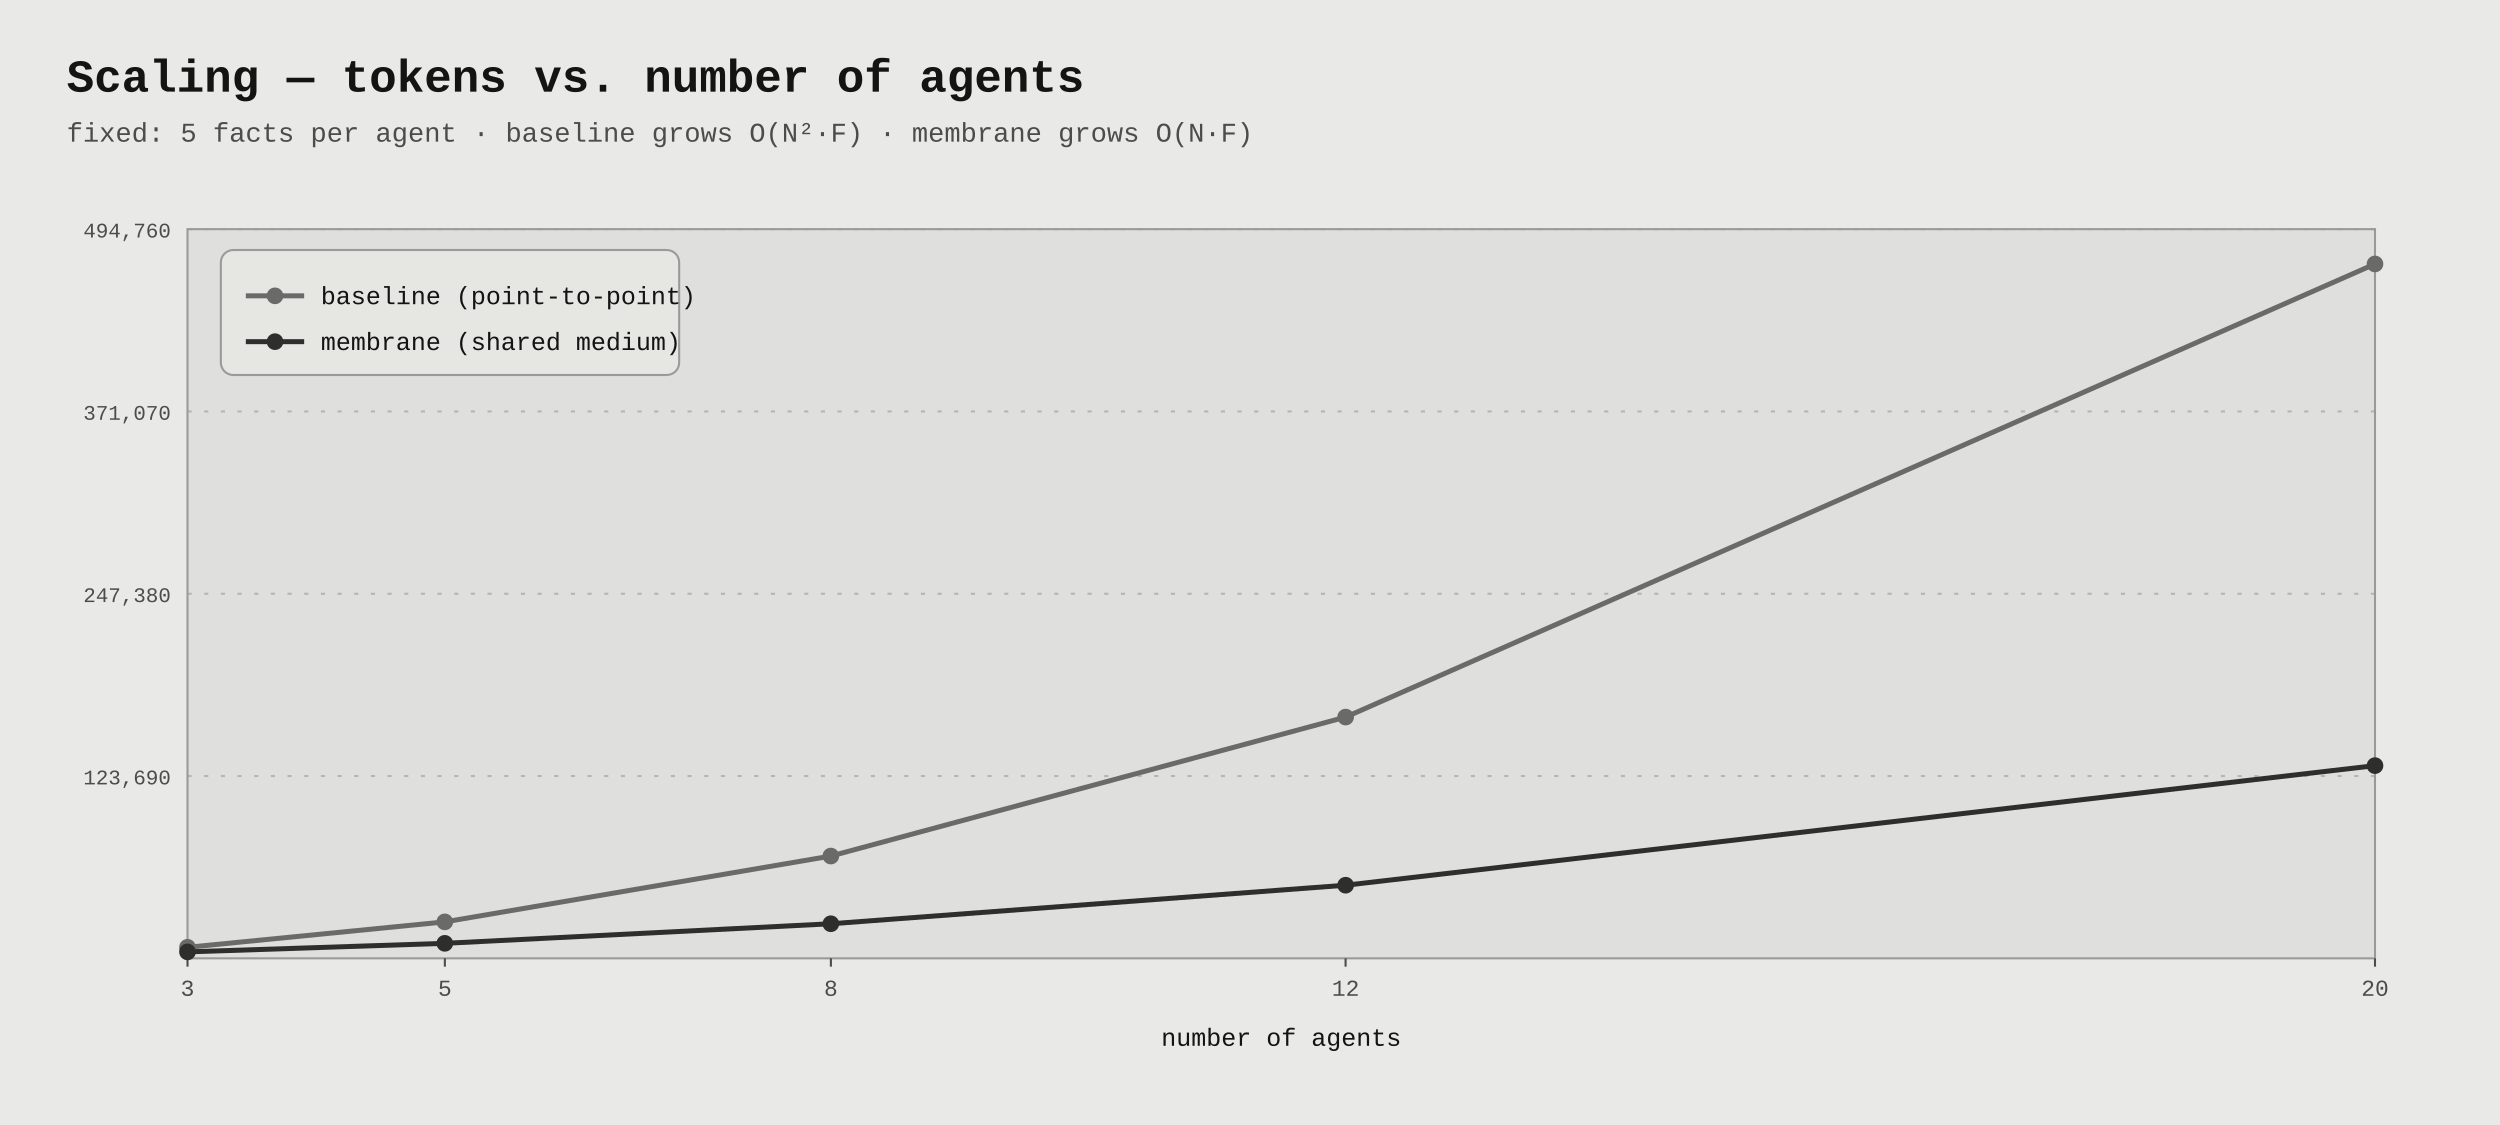
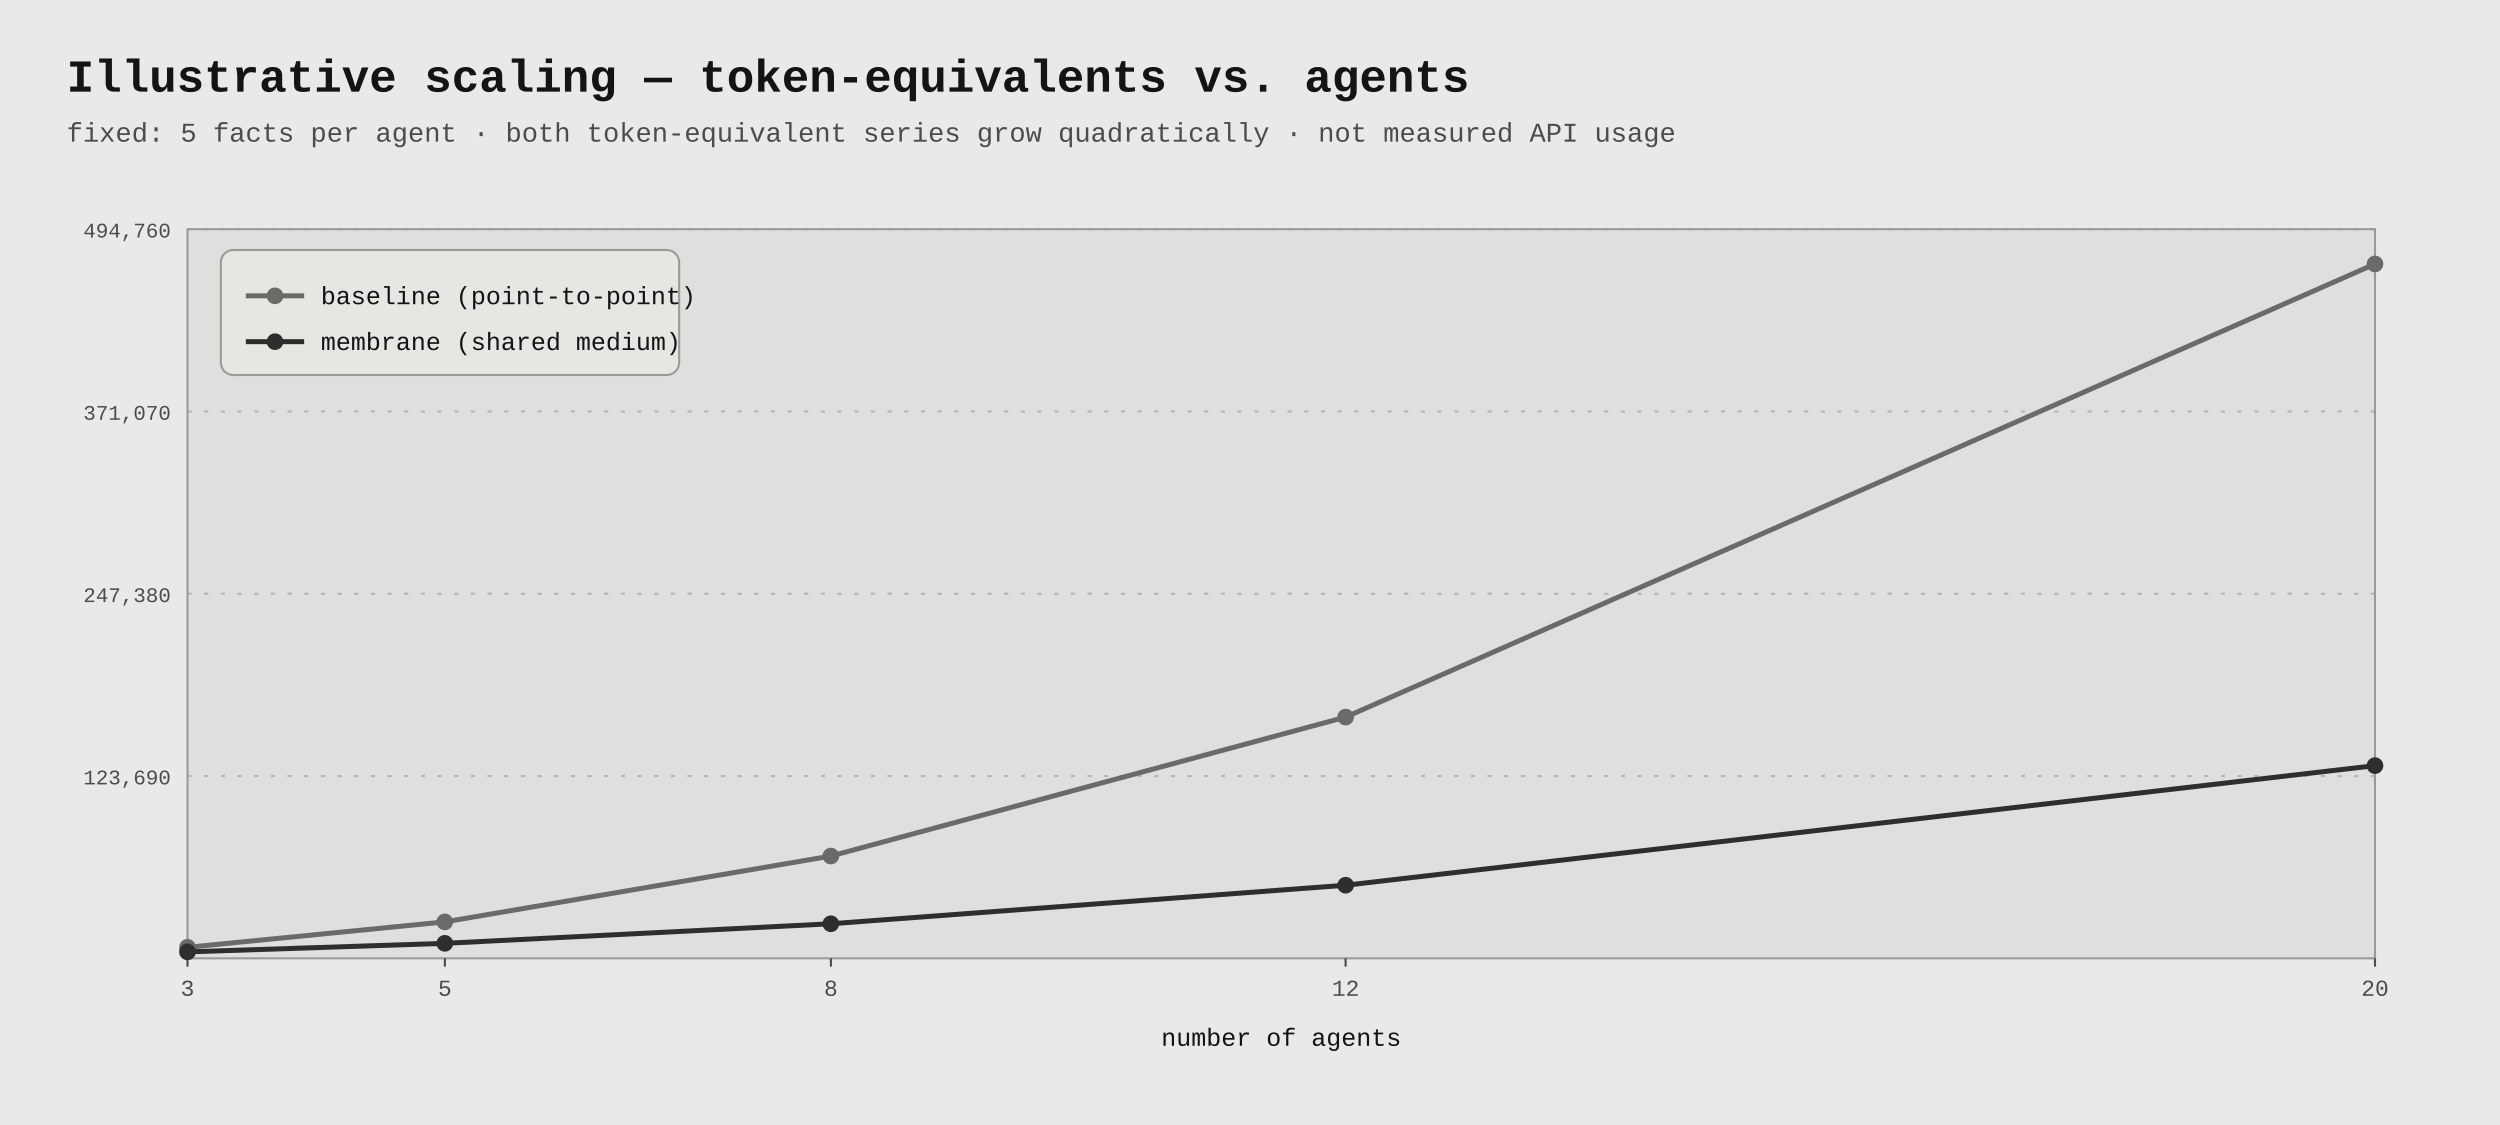
<svg xmlns="http://www.w3.org/2000/svg" viewBox="0 0 1200 540" width="1200" height="540" role="img" aria-label="Membrane scaling sweep" font-family="ui-monospace, SFMono-Regular, Menlo, Monaco, Consolas, 'Liberation Mono', 'Courier New', monospace">
  <rect width="1200" height="540" fill="#e9e9e7" />
-   <text x="32" y="44" fill="#141414" font-size="22" font-weight="700">Scaling — tokens vs. number of agents</text>
-   <text x="32" y="68" fill="#4c4c4a" font-size="13">fixed: 5 facts per agent · baseline grows O(N²·F) · membrane grows O(N·F)</text>
+   <text x="32" y="44" fill="#141414" font-size="22" font-weight="700">Illustrative scaling — token-equivalents vs. agents</text>
+   <text x="32" y="68" fill="#4c4c4a" font-size="13">fixed: 5 facts per agent · both token-equivalent series grow quadratically · not measured API usage</text>
  <rect x="90" y="110" width="1050" height="350" fill="#dfdfdd" stroke="#9a9a98" stroke-width="1" />
  <line x1="90" y1="372.5" x2="1140" y2="372.5" stroke="#9a9a98" stroke-opacity="0.6" stroke-dasharray="2 6" />
  <text x="82" y="376.5" fill="#4c4c4a" font-size="10" text-anchor="end">123,690</text>
  <line x1="90" y1="285.0" x2="1140" y2="285.0" stroke="#9a9a98" stroke-opacity="0.6" stroke-dasharray="2 6" />
  <text x="82" y="289.0" fill="#4c4c4a" font-size="10" text-anchor="end">247,380</text>
  <line x1="90" y1="197.5" x2="1140" y2="197.5" stroke="#9a9a98" stroke-opacity="0.6" stroke-dasharray="2 6" />
  <text x="82" y="201.5" fill="#4c4c4a" font-size="10" text-anchor="end">371,070</text>
  <line x1="90" y1="110.0" x2="1140" y2="110.0" stroke="#9a9a98" stroke-opacity="0.6" stroke-dasharray="2 6" />
  <text x="82" y="114.0" fill="#4c4c4a" font-size="10" text-anchor="end">494,760</text>
  <line x1="90.0" y1="460" x2="90.0" y2="464" stroke="#4c4c4a" stroke-width="1" />
  <text x="90.0" y="478" fill="#4c4c4a" font-size="11" text-anchor="middle">3</text>
  <line x1="213.529" y1="460" x2="213.529" y2="464" stroke="#4c4c4a" stroke-width="1" />
  <text x="213.529" y="478" fill="#4c4c4a" font-size="11" text-anchor="middle">5</text>
  <line x1="398.824" y1="460" x2="398.824" y2="464" stroke="#4c4c4a" stroke-width="1" />
  <text x="398.824" y="478" fill="#4c4c4a" font-size="11" text-anchor="middle">8</text>
  <line x1="645.882" y1="460" x2="645.882" y2="464" stroke="#4c4c4a" stroke-width="1" />
  <text x="645.882" y="478" fill="#4c4c4a" font-size="11" text-anchor="middle">12</text>
  <line x1="1140.0" y1="460" x2="1140.0" y2="464" stroke="#4c4c4a" stroke-width="1" />
  <text x="1140.0" y="478" fill="#4c4c4a" font-size="11" text-anchor="middle">20</text>
  <text x="615.0" y="502" fill="#141414" font-size="12" text-anchor="middle">number of agents</text>
  <polyline points="90.0,454.7 213.5,442.5 398.8,410.9 645.9,344.2 1140.0,126.7" fill="none" stroke="#6a6a68" stroke-width="2.4" />
  <circle cx="90.0" cy="454.7" r="4" fill="#6a6a68" />
  <circle cx="213.5" cy="442.5" r="4" fill="#6a6a68" />
  <circle cx="398.8" cy="410.9" r="4" fill="#6a6a68" />
  <circle cx="645.9" cy="344.2" r="4" fill="#6a6a68" />
  <circle cx="1140.0" cy="126.7" r="4" fill="#6a6a68" />
  <polyline points="90.0,456.9 213.5,452.8 398.8,443.4 645.9,424.9 1140.0,367.5" fill="none" stroke="#2e2e2c" stroke-width="2.4" />
  <circle cx="90.0" cy="456.9" r="4" fill="#2e2e2c" />
  <circle cx="213.5" cy="452.8" r="4" fill="#2e2e2c" />
  <circle cx="398.8" cy="443.4" r="4" fill="#2e2e2c" />
  <circle cx="645.9" cy="424.9" r="4" fill="#2e2e2c" />
  <circle cx="1140.0" cy="367.5" r="4" fill="#2e2e2c" />
  <rect x="106" y="120" width="220" height="60" rx="6" fill="#e9e9e7" fill-opacity="0.65" stroke="#9a9a98" />
  <line x1="118" y1="142" x2="146" y2="142" stroke="#6a6a68" stroke-width="2.4" />
  <circle cx="132" cy="142" r="4" fill="#6a6a68" />
  <text x="154" y="146" fill="#141414" font-size="12">baseline (point-to-point)</text>
  <line x1="118" y1="164" x2="146" y2="164" stroke="#2e2e2c" stroke-width="2.4" />
  <circle cx="132" cy="164" r="4" fill="#2e2e2c" />
  <text x="154" y="168" fill="#141414" font-size="12">membrane (shared medium)</text>
</svg>
